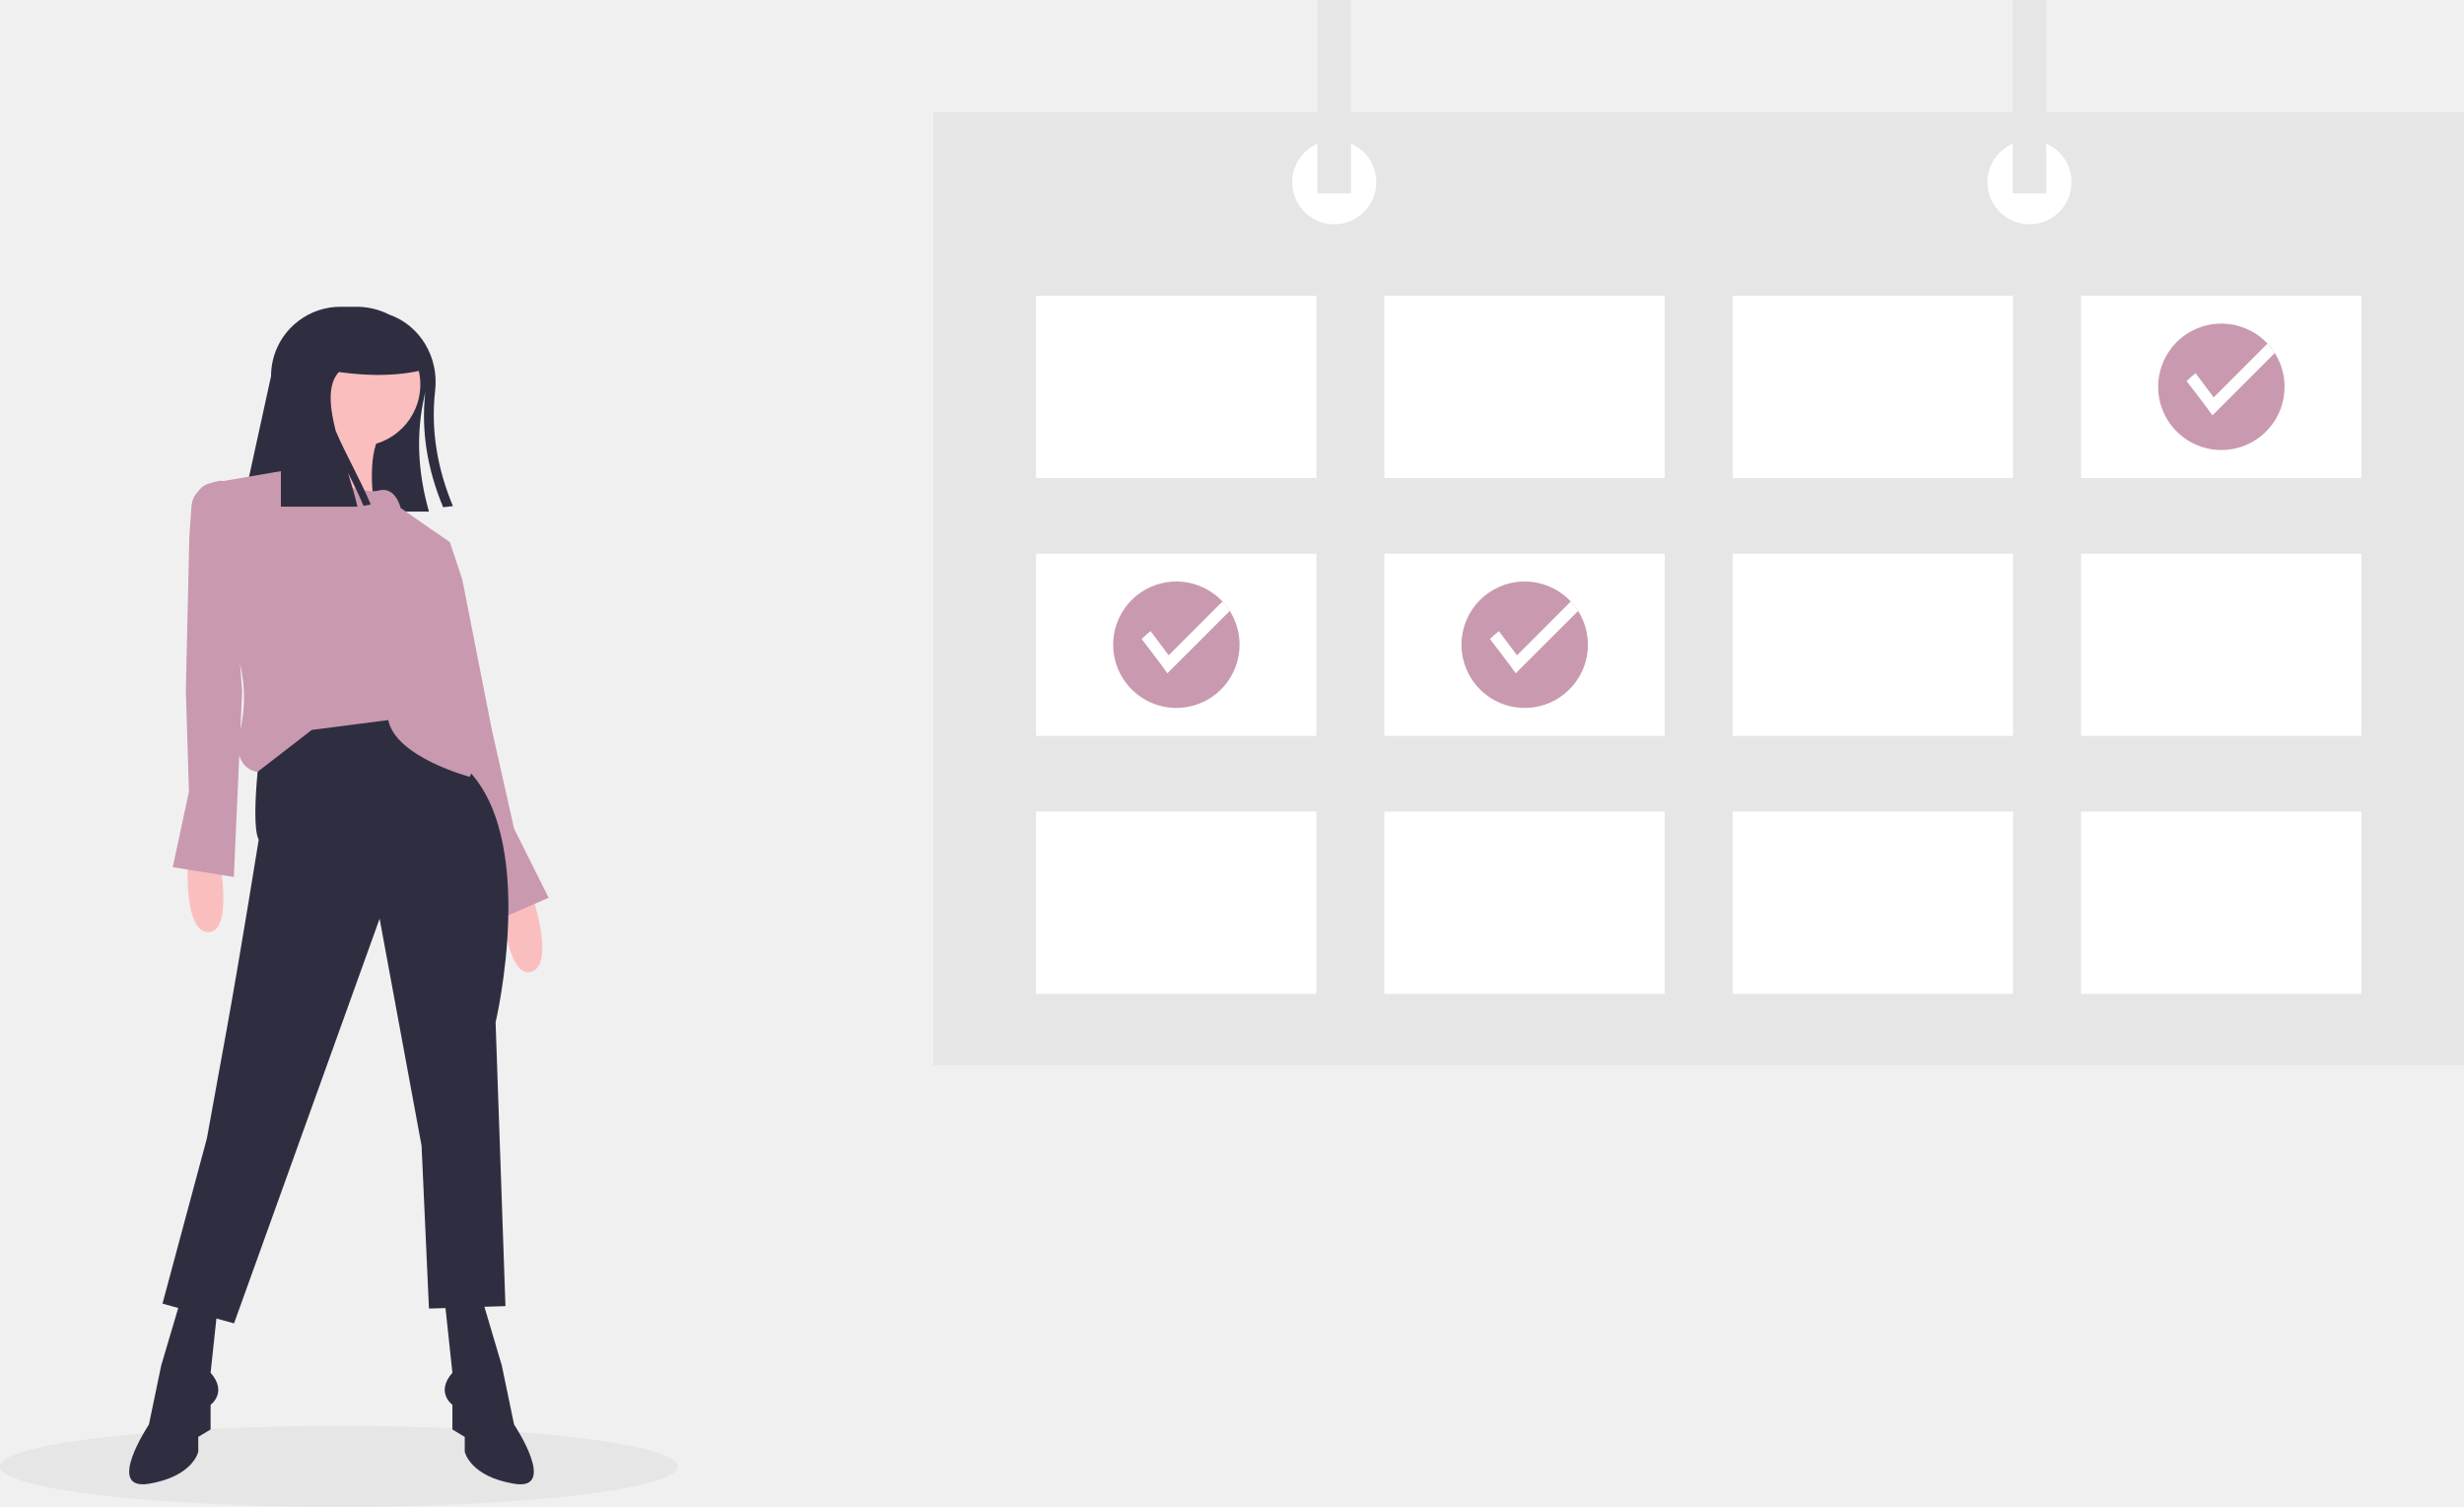
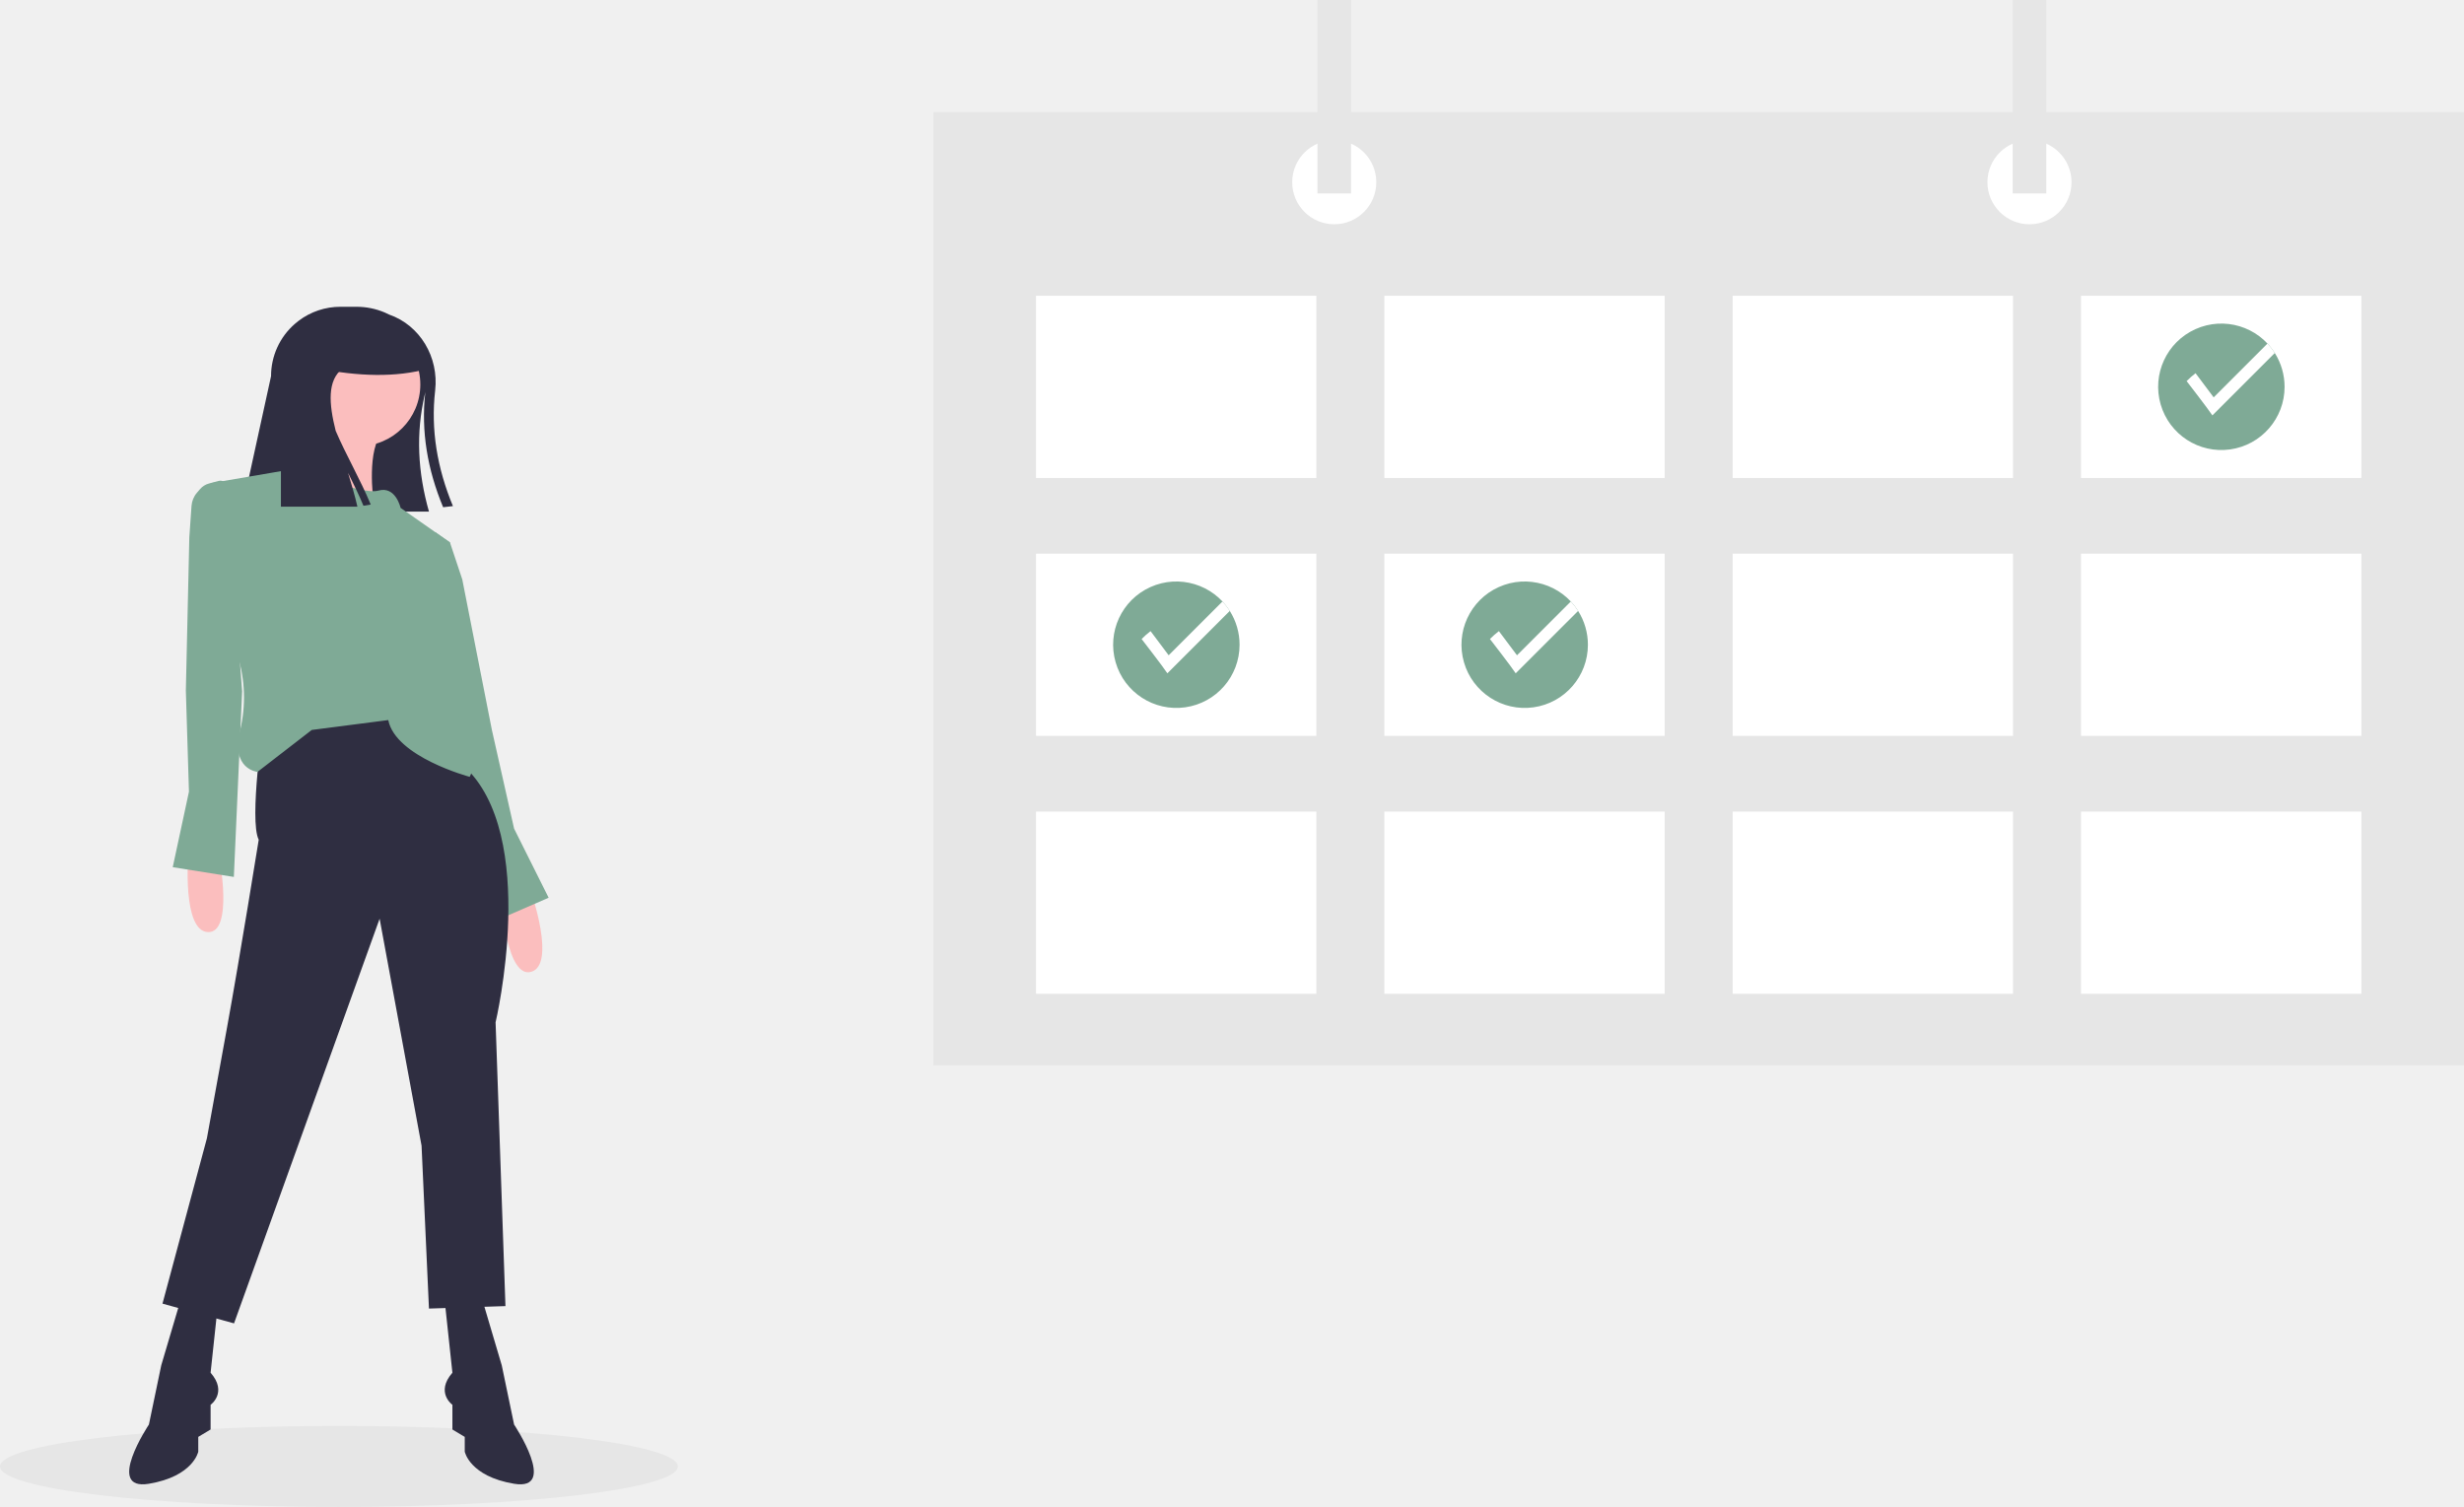
<svg xmlns="http://www.w3.org/2000/svg" id="f2f1e99e-1651-46a6-b45f-af903ca31f8b" data-name="Layer 1" width="887" height="542.48" viewBox="0 0 887 542.48">
  <ellipse cx="122" cy="527.89" rx="122" ry="14.59" fill="#e6e6e6" />
  <path d="M309.606,319.892c-.062.311-.124.613-.195.924-3.251,13.874-2.531,27.917,1.51,42.102H243.415l10.659-48.755a24.901,24.901,0,0,1,8.554-18.804c.453-.4.924-.791,1.412-1.146a24.803,24.803,0,0,1,15.002-5.018h5.791a25.941,25.941,0,0,1,10.153,2.052c.542.231,1.075.48,1.59.746,11.192,3.89,17.933,15.411,16.575,27.313-1.617,14.158.737,28.024,6.395,41.64l-3.526.409C310.379,347.8,308.025,333.997,309.606,319.892Z" transform="translate(-156.5 -178.7601)" fill="#2f2e41" />
  <path d="M268.729,326.945s5.329,23.094-5.329,24.871,27.535,7.106,27.535,7.106-2.665-18.653,3.553-24.871Z" transform="translate(-156.5 -178.7601)" fill="#fbbebe" />
  <path d="M224.261,486.77s-2.177,27.16,7.089,27.525,4.119-26.743,4.119-26.743Z" transform="translate(-156.5 -178.7601)" fill="#fbbebe" />
  <path d="M347.782,500.15s8.882,25.759,0,28.424-10.659-24.871-10.659-24.871Z" transform="translate(-156.5 -178.7601)" fill="#fbbebe" />
-   <polygon points="144.206 193.484 156.707 191.576 161.971 195.261 166.412 208.584 177.071 262.767 185.065 298.296 197.5 323.167 177.071 332.049 157.529 268.096 144.206 193.484" fill="#c999af" />
+   <polygon points="144.206 193.484 156.707 191.576 161.971 195.261 166.412 208.584 177.071 262.767 185.065 298.296 197.5 323.167 177.071 332.049 157.529 268.096 144.206 193.484" fill="#7FAA96" />
  <path d="M251.409,438.418s-5.329,35.529-1.776,42.635c0,0-6.611,41.247-11.547,68.394l-7.106,39.082-15.988,59.512L240.75,655.148l52.406-145.671,15.1,81.718,2.665,58.624,27.535-.888L334.903,546.783s15.988-67.506-11.547-92.376-31.976-24.871-31.976-24.871Z" transform="translate(-156.5 -178.7601)" fill="#2f2e41" />
  <path d="M330.018,646.265l7.106,23.982,4.441,21.318s15.988,23.982,0,21.318S323.8,701.336,323.8,701.336v-5.329l-4.441-2.665v-8.882s-6.218-4.441,0-11.547l-2.665-24.871Z" transform="translate(-156.5 -178.7601)" fill="#2f2e41" />
  <path d="M221.653,646.265l-7.106,23.982-4.441,21.318s-15.988,23.982,0,21.318,17.765-11.547,17.765-11.547v-5.329l4.441-2.665v-8.882s6.218-4.441,0-11.547l2.665-24.871Z" transform="translate(-156.5 -178.7601)" fill="#2f2e41" />
  <circle cx="129.106" cy="138.414" r="22.206" fill="#fbbebe" />
-   <path d="M263.4,347.374s23.094,9.771,29.312,7.994,7.994,6.218,7.994,6.218l17.765,12.435-5.329,30.2s4.441,15.988-.888,26.647c0,0,14.212,4.441,8.882,11.547,0,0,9.771,5.329,4.441,15.988,0,0-26.647-7.106-29.312-20.429l-27.535,3.553-19.541,15.1s-9.771-.888-6.218-15.1a50.665,50.665,0,0,0-.888-26.647l-9.771-62.176Z" transform="translate(-156.5 -178.7601)" fill="#c999af" />
-   <path d="M235.253,351.88l-3.547.94a6.309,6.309,0,0,0-3.176,1.995l-1.149,1.343a8.151,8.151,0,0,0-1.939,4.733l-.79,11.323-1.25,55.129,1.12,36.4-5.839,27.186,21.999,3.506,2.973-66.806L238.156,353.946A2.316,2.316,0,0,0,235.253,351.88Z" transform="translate(-156.5 -178.7601)" fill="#c999af" />
+   <path d="M263.4,347.374s23.094,9.771,29.312,7.994,7.994,6.218,7.994,6.218l17.765,12.435-5.329,30.2s4.441,15.988-.888,26.647c0,0,14.212,4.441,8.882,11.547,0,0,9.771,5.329,4.441,15.988,0,0-26.647-7.106-29.312-20.429l-27.535,3.553-19.541,15.1s-9.771-.888-6.218-15.1a50.665,50.665,0,0,0-.888-26.647l-9.771-62.176Z" transform="translate(-156.5 -178.7601)" fill="#7FAA96" />
+   <path d="M235.253,351.88l-3.547.94a6.309,6.309,0,0,0-3.176,1.995l-1.149,1.343a8.151,8.151,0,0,0-1.939,4.733l-.79,11.323-1.25,55.129,1.12,36.4-5.839,27.186,21.999,3.506,2.973-66.806L238.156,353.946A2.316,2.316,0,0,0,235.253,351.88Z" transform="translate(-156.5 -178.7601)" fill="#7FAA96" />
  <path d="M289.958,360.387c-3.647-8.829-9.051-18.161-12.618-26.537-2.462-9.786-3.08-18.163,2.492-22.449,0-9.424.329-15.571-7.159-20.154a24.913,24.913,0,0,0-5.075,2.97l-.006-.003c-.296.216-.584.446-.867.682-.12.099-.237.201-.354.302-.063.055-.128.107-.191.162l.006.004a24.895,24.895,0,0,0-8.559,18.8v46.979h27.535c-.911-3.968-2.123-8.08-3.378-12.178,1.988,3.968,3.943,7.963,5.554,11.858Z" transform="translate(-156.5 -178.7601)" fill="#2f2e41" />
  <path d="M310.921,311.4c-12.034,3.374-25.57,2.818-39.971,0V293.636h22.206a17.765,17.765,0,0,1,17.765,17.765Z" transform="translate(-156.5 -178.7601)" fill="#2f2e41" />
  <rect x="336" y="40.366" width="551" height="343.114" fill="#e6e6e6" />
  <rect x="372.949" y="106.466" width="100.916" height="65.595" fill="#fff" />
  <rect x="498.344" y="106.466" width="100.916" height="65.595" fill="#fff" />
  <rect x="623.74" y="106.466" width="100.916" height="65.595" fill="#fff" />
  <rect x="749.135" y="106.466" width="100.916" height="65.595" fill="#fff" />
  <rect x="372.949" y="199.309" width="100.916" height="65.595" fill="#fff" />
  <rect x="498.344" y="199.309" width="100.916" height="65.595" fill="#fff" />
  <rect x="623.74" y="199.309" width="100.916" height="65.595" fill="#fff" />
  <rect x="749.135" y="199.309" width="100.916" height="65.595" fill="#fff" />
  <rect x="372.949" y="292.151" width="100.916" height="65.595" fill="#fff" />
  <rect x="498.344" y="292.151" width="100.916" height="65.595" fill="#fff" />
  <rect x="623.74" y="292.151" width="100.916" height="65.595" fill="#fff" />
  <rect x="749.135" y="292.151" width="100.916" height="65.595" fill="#fff" />
  <circle cx="480.31" cy="65.595" r="15.137" fill="#fff" />
  <circle cx="730.581" cy="65.595" r="15.137" fill="#fff" />
  <rect x="474.255" width="12.11" height="69.632" fill="#e6e6e6" />
  <rect x="724.526" width="12.11" height="69.632" fill="#e6e6e6" />
-   <path d="M978.914,318.024a22.757,22.757,0,1,1-3.527-12.19A22.818,22.818,0,0,1,978.914,318.024Z" transform="translate(-156.5 -178.7601)" fill="#c999af" />
+   <path d="M978.914,318.024a22.757,22.757,0,1,1-3.527-12.19A22.818,22.818,0,0,1,978.914,318.024Z" transform="translate(-156.5 -178.7601)" fill="#7FAA96" />
  <path d="M975.387,305.833l-22.464,22.46c-1.412-2.186-9.278-12.344-9.278-12.344a31.83,31.83,0,0,1,3.22-2.842l6.523,8.697,19.369-19.369A22.726,22.726,0,0,1,975.387,305.833Z" transform="translate(-156.5 -178.7601)" fill="#fff" />
-   <path d="M728.123,410.866a22.757,22.757,0,1,1-3.527-12.19A22.818,22.818,0,0,1,728.123,410.866Z" transform="translate(-156.5 -178.7601)" fill="#c999af" />
+   <path d="M728.123,410.866a22.757,22.757,0,1,1-3.527-12.19A22.818,22.818,0,0,1,728.123,410.866Z" transform="translate(-156.5 -178.7601)" fill="#7FAA96" />
  <path d="M724.596,398.676l-22.464,22.46c-1.412-2.186-9.278-12.344-9.278-12.344a31.83,31.83,0,0,1,3.22-2.842l6.523,8.697,19.369-19.369A22.727,22.727,0,0,1,724.596,398.676Z" transform="translate(-156.5 -178.7601)" fill="#fff" />
-   <path d="M602.728,410.866a22.757,22.757,0,1,1-3.527-12.19A22.818,22.818,0,0,1,602.728,410.866Z" transform="translate(-156.5 -178.7601)" fill="#c999af" />
+   <path d="M602.728,410.866a22.757,22.757,0,1,1-3.527-12.19A22.818,22.818,0,0,1,602.728,410.866Z" transform="translate(-156.5 -178.7601)" fill="#7FAA96" />
  <path d="M599.201,398.676l-22.464,22.46c-1.412-2.186-9.278-12.344-9.278-12.344a31.83,31.83,0,0,1,3.22-2.842l6.523,8.697,19.369-19.369A22.727,22.727,0,0,1,599.201,398.676Z" transform="translate(-156.5 -178.7601)" fill="#fff" />
</svg>
